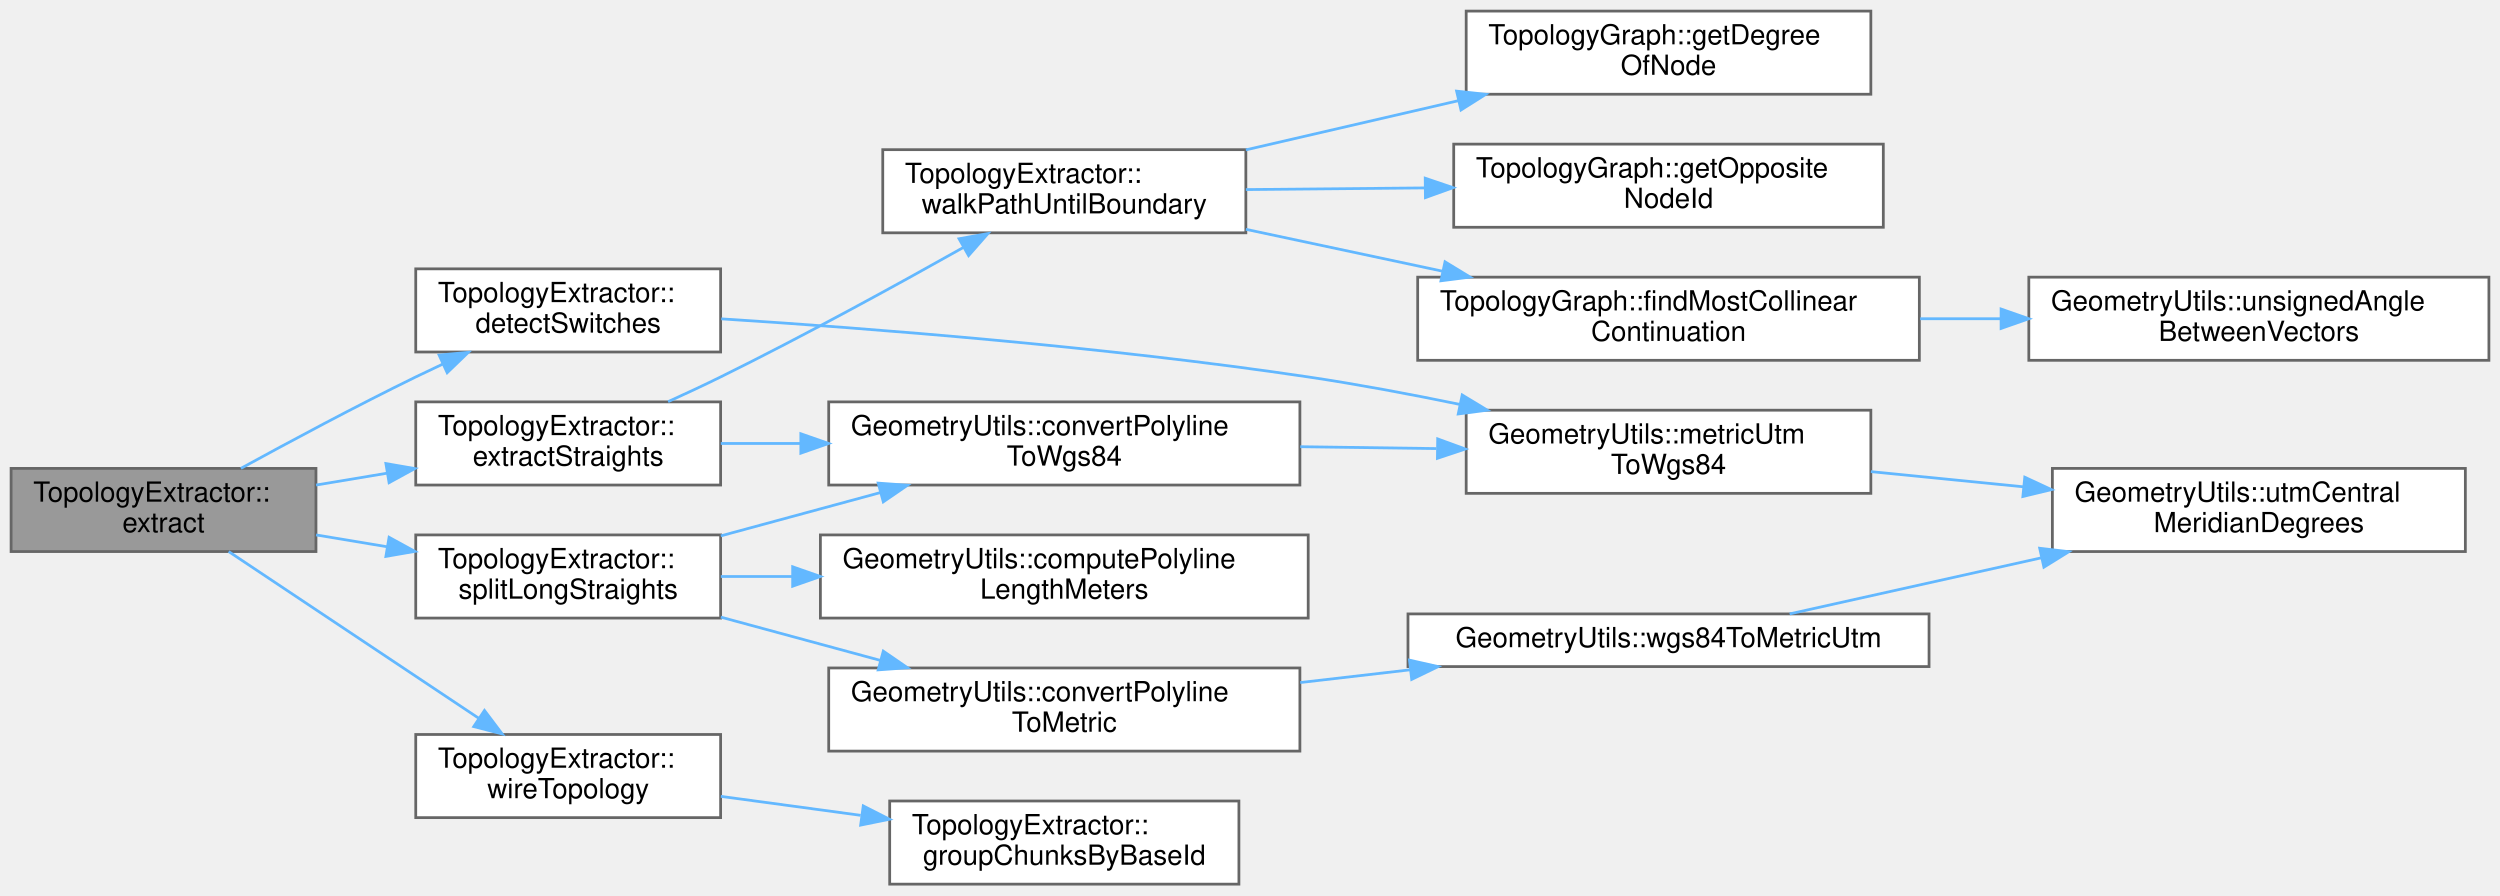
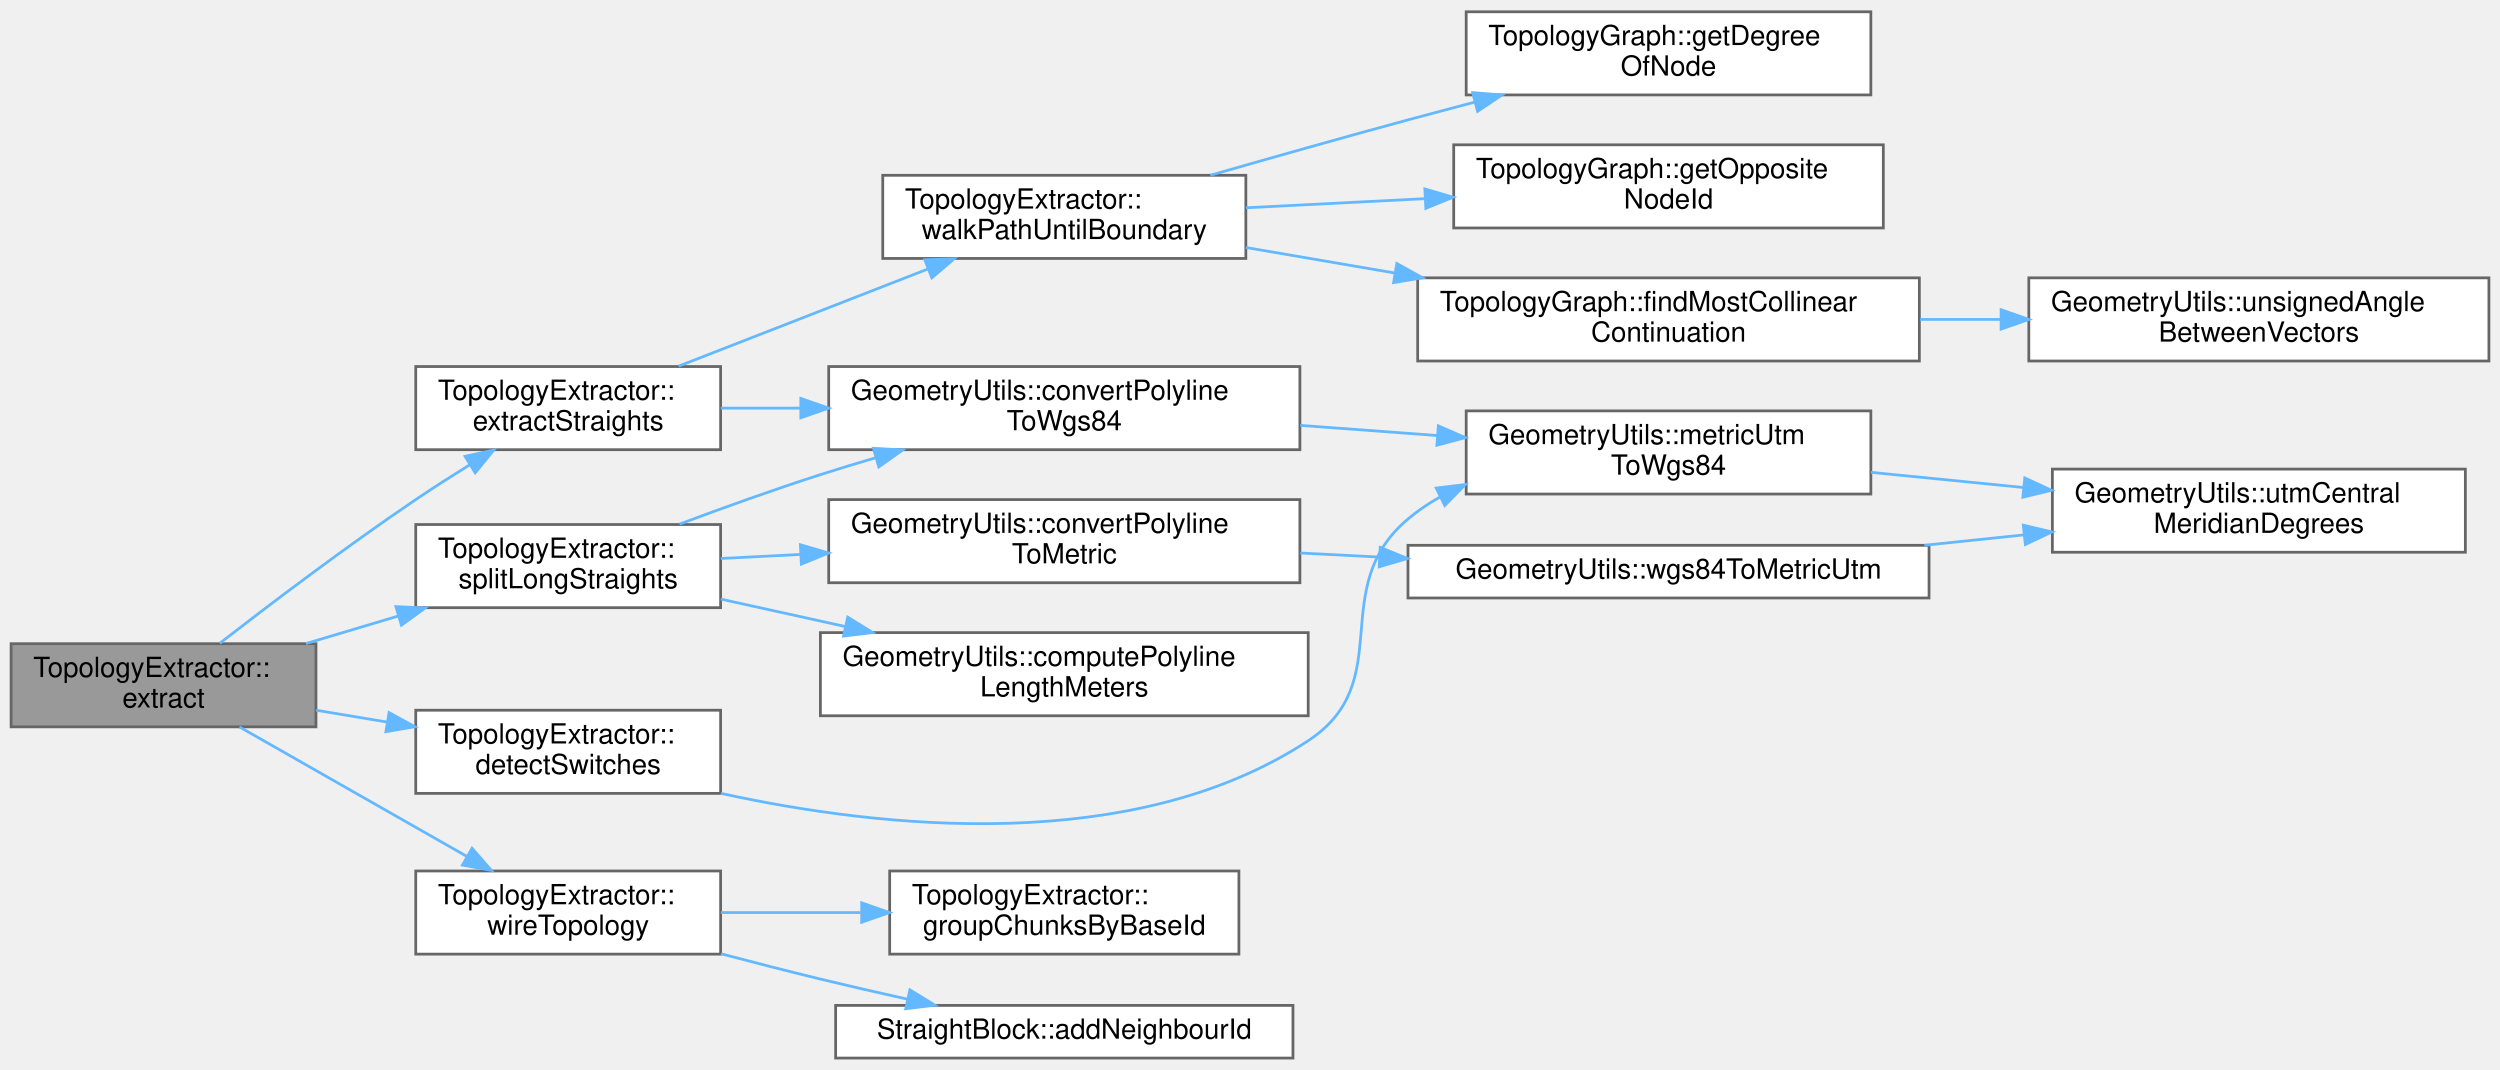
- <svg xmlns="http://www.w3.org/2000/svg" xmlns:xlink="http://www.w3.org/1999/xlink" width="902pt" height="323pt" viewBox="0.00 0.00 902.00 323.00">
-   <g id="graph0" class="graph" transform="scale(1 1) rotate(0) translate(4 319)">
+ <svg xmlns="http://www.w3.org/2000/svg" xmlns:xlink="http://www.w3.org/1999/xlink" width="902pt" height="386pt" viewBox="0.00 0.00 902.00 385.50">
+   <g id="graph0" class="graph" transform="scale(1 1) rotate(0) translate(4 381.5)">
    <g id="Node000001" class="node">
      <g id="a_Node000001">
        <a xlink:title="Exécute les phases 3, 4, 5a et 5b et retourne le résultat.">
-           <polygon fill="#999999" stroke="#666666" points="110,-150 0,-150 0,-120 110,-120 110,-150" />
-           <text text-anchor="start" x="8" y="-138" font-family="Helvetica,sans-Serif" font-size="10.00">TopologyExtractor::</text>
-           <text text-anchor="middle" x="55" y="-127" font-family="Helvetica,sans-Serif" font-size="10.00">extract</text>
+           <polygon fill="#999999" stroke="#666666" points="110,-149.5 0,-149.5 0,-119.5 110,-119.5 110,-149.5" />
+           <text text-anchor="start" x="8" y="-137.5" font-family="Helvetica,sans-Serif" font-size="10.00">TopologyExtractor::</text>
+           <text text-anchor="middle" x="55" y="-126.5" font-family="Helvetica,sans-Serif" font-size="10.00">extract</text>
        </a>
      </g>
    </g>
    <g id="Node000002" class="node">
      <g id="a_Node000002">
        <a xlink:href="classTopologyExtractor.html#abfb30b40b7194303e6c828d802dd1175" target="_top" xlink:title=" ">
-           <polygon fill="white" stroke="#666666" points="256,-222 146,-222 146,-192 256,-192 256,-222" />
-           <text text-anchor="start" x="154" y="-210" font-family="Helvetica,sans-Serif" font-size="10.00">TopologyExtractor::</text>
-           <text text-anchor="middle" x="201" y="-199" font-family="Helvetica,sans-Serif" font-size="10.00">detectSwitches</text>
+           <polygon fill="white" stroke="#666666" points="256,-125.5 146,-125.5 146,-95.5 256,-95.5 256,-125.5" />
+           <text text-anchor="start" x="154" y="-113.5" font-family="Helvetica,sans-Serif" font-size="10.00">TopologyExtractor::</text>
+           <text text-anchor="middle" x="201" y="-102.5" font-family="Helvetica,sans-Serif" font-size="10.00">detectSwitches</text>
        </a>
      </g>
    </g>
    <g id="edge1_Node000001_Node000002" class="edge">
      <g id="a_edge1_Node000001_Node000002">
        <a xlink:title=" ">
-           <path fill="none" stroke="#63b8ff" d="M82.91,-150.01C100.66,-159.74 124.52,-172.51 146,-183 149.14,-184.53 152.4,-186.08 155.69,-187.61" />
-           <polygon fill="#63b8ff" stroke="#63b8ff" points="154.42,-190.89 164.97,-191.87 157.34,-184.52 154.42,-190.89" />
+           <path fill="none" stroke="#63b8ff" d="M110.03,-125.5C118.4,-124.1 127.13,-122.65 135.7,-121.22" />
+           <polygon fill="#63b8ff" stroke="#63b8ff" points="136.38,-124.65 145.67,-119.56 135.23,-117.75 136.38,-124.65" />
        </a>
      </g>
    </g>
    <g id="Node000005" class="node">
      <g id="a_Node000005">
        <a xlink:href="classTopologyExtractor.html#a8003022ac7f09c074969ec22d3305429" target="_top" xlink:title=" ">
-           <polygon fill="white" stroke="#666666" points="256,-174 146,-174 146,-144 256,-144 256,-174" />
-           <text text-anchor="start" x="154" y="-162" font-family="Helvetica,sans-Serif" font-size="10.00">TopologyExtractor::</text>
-           <text text-anchor="middle" x="201" y="-151" font-family="Helvetica,sans-Serif" font-size="10.00">extractStraights</text>
+           <polygon fill="white" stroke="#666666" points="256,-249.5 146,-249.5 146,-219.5 256,-219.5 256,-249.5" />
+           <text text-anchor="start" x="154" y="-237.5" font-family="Helvetica,sans-Serif" font-size="10.00">TopologyExtractor::</text>
+           <text text-anchor="middle" x="201" y="-226.5" font-family="Helvetica,sans-Serif" font-size="10.00">extractStraights</text>
        </a>
      </g>
    </g>
    <g id="edge4_Node000001_Node000005" class="edge">
      <g id="a_edge4_Node000001_Node000005">
        <a xlink:title=" ">
-           <path fill="none" stroke="#63b8ff" d="M110.03,-144C118.4,-145.4 127.13,-146.85 135.7,-148.28" />
-           <polygon fill="#63b8ff" stroke="#63b8ff" points="135.23,-151.75 145.67,-149.94 136.38,-144.85 135.23,-151.75" />
+           <path fill="none" stroke="#63b8ff" d="M75.29,-149.66C93.27,-163.6 120.98,-184.6 146,-201.5 152.2,-205.69 158.91,-209.98 165.44,-214.03" />
+           <polygon fill="#63b8ff" stroke="#63b8ff" points="163.79,-217.12 174.15,-219.36 167.45,-211.15 163.79,-217.12" />
        </a>
      </g>
    </g>
    <g id="Node000012" class="node">
      <g id="a_Node000012">
        <a xlink:href="classTopologyExtractor.html#a8fe29fd6ba117f652d0e545869a99c61" target="_top" xlink:title=" ">
-           <polygon fill="white" stroke="#666666" points="256,-126 146,-126 146,-96 256,-96 256,-126" />
-           <text text-anchor="start" x="154" y="-114" font-family="Helvetica,sans-Serif" font-size="10.00">TopologyExtractor::</text>
-           <text text-anchor="middle" x="201" y="-103" font-family="Helvetica,sans-Serif" font-size="10.00">splitLongStraights</text>
+           <polygon fill="white" stroke="#666666" points="256,-192.5 146,-192.5 146,-162.5 256,-162.5 256,-192.5" />
+           <text text-anchor="start" x="154" y="-180.5" font-family="Helvetica,sans-Serif" font-size="10.00">TopologyExtractor::</text>
+           <text text-anchor="middle" x="201" y="-169.5" font-family="Helvetica,sans-Serif" font-size="10.00">splitLongStraights</text>
        </a>
      </g>
    </g>
    <g id="edge12_Node000001_Node000012" class="edge">
      <g id="a_edge12_Node000001_Node000012">
        <a xlink:title=" ">
-           <path fill="none" stroke="#63b8ff" d="M110.03,-126C118.4,-124.6 127.13,-123.15 135.7,-121.72" />
-           <polygon fill="#63b8ff" stroke="#63b8ff" points="136.38,-125.15 145.67,-120.06 135.23,-118.25 136.38,-125.15" />
+           <path fill="none" stroke="#63b8ff" d="M106.36,-149.54C117.15,-152.76 128.66,-156.2 139.78,-159.52" />
+           <polygon fill="#63b8ff" stroke="#63b8ff" points="138.84,-162.89 149.42,-162.4 140.84,-156.18 138.84,-162.89" />
        </a>
      </g>
    </g>
    <g id="Node000016" class="node">
      <g id="a_Node000016">
        <a xlink:href="classTopologyExtractor.html#ad16f6760ca59d58d9e37dee7404071d6" target="_top" xlink:title=" ">
-           <polygon fill="white" stroke="#666666" points="256,-54 146,-54 146,-24 256,-24 256,-54" />
-           <text text-anchor="start" x="154" y="-42" font-family="Helvetica,sans-Serif" font-size="10.00">TopologyExtractor::</text>
-           <text text-anchor="middle" x="201" y="-31" font-family="Helvetica,sans-Serif" font-size="10.00">wireTopology</text>
+           <polygon fill="white" stroke="#666666" points="256,-67.5 146,-67.5 146,-37.5 256,-37.5 256,-67.5" />
+           <text text-anchor="start" x="154" y="-55.5" font-family="Helvetica,sans-Serif" font-size="10.00">TopologyExtractor::</text>
+           <text text-anchor="middle" x="201" y="-44.5" font-family="Helvetica,sans-Serif" font-size="10.00">wireTopology</text>
        </a>
      </g>
    </g>
    <g id="edge18_Node000001_Node000016" class="edge">
      <g id="a_edge18_Node000001_Node000016">
        <a xlink:title=" ">
-           <path fill="none" stroke="#63b8ff" d="M78.5,-120C102.77,-103.82 141.58,-77.95 168.79,-59.81" />
-           <polygon fill="#63b8ff" stroke="#63b8ff" points="170.8,-62.67 177.18,-54.21 166.92,-56.85 170.8,-62.67" />
+           <path fill="none" stroke="#63b8ff" d="M82.41,-119.46C105.41,-106.37 138.94,-87.27 164.32,-72.82" />
+           <polygon fill="#63b8ff" stroke="#63b8ff" points="166.31,-75.71 173.27,-67.72 162.85,-69.63 166.31,-75.71" />
        </a>
      </g>
    </g>
    <g id="Node000003" class="node">
      <g id="a_Node000003">
        <a xlink:href="classGeometryUtils.html#a0dfa23ddf2d80abfeaeac186ae124fd0" target="_top" xlink:title="Convertit une coordonnée métrique UTM en WGS-84.">
-           <polygon fill="white" stroke="#666666" points="671,-171 525,-171 525,-141 671,-141 671,-171" />
-           <text text-anchor="start" x="533" y="-159" font-family="Helvetica,sans-Serif" font-size="10.00">GeometryUtils::metricUtm</text>
-           <text text-anchor="middle" x="598" y="-148" font-family="Helvetica,sans-Serif" font-size="10.00">ToWgs84</text>
+           <polygon fill="white" stroke="#666666" points="671,-233.5 525,-233.5 525,-203.5 671,-203.5 671,-233.5" />
+           <text text-anchor="start" x="533" y="-221.5" font-family="Helvetica,sans-Serif" font-size="10.00">GeometryUtils::metricUtm</text>
+           <text text-anchor="middle" x="598" y="-210.5" font-family="Helvetica,sans-Serif" font-size="10.00">ToWgs84</text>
        </a>
      </g>
    </g>
    <g id="edge2_Node000002_Node000003" class="edge">
      <g id="a_edge2_Node000002_Node000003">
        <a xlink:title=" ">
-           <path fill="none" stroke="#63b8ff" d="M256.22,-203.96C310.13,-200.51 395.08,-193.88 468,-183 485.85,-180.34 504.95,-176.75 522.84,-173.06" />
-           <polygon fill="#63b8ff" stroke="#63b8ff" points="523.56,-176.49 532.63,-171.01 522.13,-169.64 523.56,-176.49" />
+           <path fill="none" stroke="#63b8ff" d="M256.11,-95.5C313.62,-82.92 404.8,-72.96 468,-114.5 500.58,-135.92 474.19,-169.37 504,-194.5 507.54,-197.48 511.4,-200.1 515.48,-202.4" />
+           <polygon fill="#63b8ff" stroke="#63b8ff" points="514.19,-205.66 524.7,-206.93 517.27,-199.38 514.19,-205.66" />
        </a>
      </g>
    </g>
    <g id="Node000004" class="node">
      <g id="a_Node000004">
        <a xlink:href="classGeometryUtils.html#a0a57b43055d32f595a7c84dbd7d098e3" target="_top" xlink:title="Retourne le méridien central (degrés) d'une zone UTM.">
-           <polygon fill="white" stroke="#666666" points="885.5,-150 736.5,-150 736.5,-120 885.5,-120 885.5,-150" />
-           <text text-anchor="start" x="744.5" y="-138" font-family="Helvetica,sans-Serif" font-size="10.00">GeometryUtils::utmCentral</text>
-           <text text-anchor="middle" x="811" y="-127" font-family="Helvetica,sans-Serif" font-size="10.00">MeridianDegrees</text>
+           <polygon fill="white" stroke="#666666" points="885.5,-212.5 736.5,-212.5 736.5,-182.5 885.5,-182.5 885.5,-212.5" />
+           <text text-anchor="start" x="744.5" y="-200.5" font-family="Helvetica,sans-Serif" font-size="10.00">GeometryUtils::utmCentral</text>
+           <text text-anchor="middle" x="811" y="-189.5" font-family="Helvetica,sans-Serif" font-size="10.00">MeridianDegrees</text>
        </a>
      </g>
    </g>
    <g id="edge3_Node000003_Node000004" class="edge">
      <g id="a_edge3_Node000003_Node000004">
        <a xlink:title=" ">
-           <path fill="none" stroke="#63b8ff" d="M671.02,-148.83C688.75,-147.07 707.89,-145.16 726.12,-143.35" />
-           <polygon fill="#63b8ff" stroke="#63b8ff" points="726.54,-146.82 736.15,-142.35 725.85,-139.86 726.54,-146.82" />
+           <path fill="none" stroke="#63b8ff" d="M671.02,-211.33C688.75,-209.57 707.89,-207.66 726.12,-205.85" />
+           <polygon fill="#63b8ff" stroke="#63b8ff" points="726.54,-209.32 736.15,-204.85 725.85,-202.36 726.54,-209.32" />
        </a>
      </g>
    </g>
    <g id="Node000006" class="node">
      <g id="a_Node000006">
        <a xlink:href="classGeometryUtils.html#aba6963b2f6022f04e51fb716a11e3895" target="_top" xlink:title="Convertit une polyligne métrique UTM en WGS-84.">
-           <polygon fill="white" stroke="#666666" points="465,-174 295,-174 295,-144 465,-144 465,-174" />
-           <text text-anchor="start" x="303" y="-162" font-family="Helvetica,sans-Serif" font-size="10.00">GeometryUtils::convertPolyline</text>
-           <text text-anchor="middle" x="380" y="-151" font-family="Helvetica,sans-Serif" font-size="10.00">ToWgs84</text>
+           <polygon fill="white" stroke="#666666" points="465,-249.5 295,-249.5 295,-219.5 465,-219.5 465,-249.5" />
+           <text text-anchor="start" x="303" y="-237.5" font-family="Helvetica,sans-Serif" font-size="10.00">GeometryUtils::convertPolyline</text>
+           <text text-anchor="middle" x="380" y="-226.5" font-family="Helvetica,sans-Serif" font-size="10.00">ToWgs84</text>
        </a>
      </g>
    </g>
    <g id="edge5_Node000005_Node000006" class="edge">
      <g id="a_edge5_Node000005_Node000006">
        <a xlink:title=" ">
-           <path fill="none" stroke="#63b8ff" d="M256.07,-159C265.2,-159 274.91,-159 284.71,-159" />
-           <polygon fill="#63b8ff" stroke="#63b8ff" points="284.94,-162.5 294.94,-159 284.94,-155.5 284.94,-162.5" />
+           <path fill="none" stroke="#63b8ff" d="M256.07,-234.5C265.2,-234.5 274.91,-234.5 284.71,-234.5" />
+           <polygon fill="#63b8ff" stroke="#63b8ff" points="284.94,-238 294.94,-234.5 284.94,-231 284.94,-238" />
        </a>
      </g>
    </g>
    <g id="Node000007" class="node">
      <g id="a_Node000007">
        <a xlink:href="classTopologyExtractor.html#a27bf51ac35232011f385f6d426b4ee89" target="_top" xlink:title="Marche le graphe depuis startNodeId le long de incomingEdgeId jusqu'au prochain nœud frontière.">
-           <polygon fill="white" stroke="#666666" points="445.5,-265 314.5,-265 314.5,-235 445.5,-235 445.5,-265" />
-           <text text-anchor="start" x="322.5" y="-253" font-family="Helvetica,sans-Serif" font-size="10.00">TopologyExtractor::</text>
-           <text text-anchor="middle" x="380" y="-242" font-family="Helvetica,sans-Serif" font-size="10.00">walkPathUntilBoundary</text>
+           <polygon fill="white" stroke="#666666" points="445.5,-318.5 314.5,-318.5 314.5,-288.5 445.5,-288.5 445.5,-318.5" />
+           <text text-anchor="start" x="322.5" y="-306.5" font-family="Helvetica,sans-Serif" font-size="10.00">TopologyExtractor::</text>
+           <text text-anchor="middle" x="380" y="-295.5" font-family="Helvetica,sans-Serif" font-size="10.00">walkPathUntilBoundary</text>
        </a>
      </g>
    </g>
    <g id="edge7_Node000005_Node000007" class="edge">
      <g id="a_edge7_Node000005_Node000007">
        <a xlink:title=" ">
-           <path fill="none" stroke="#63b8ff" d="M237.05,-174.08C243.4,-176.96 249.93,-180 256,-183 285.97,-197.79 319.21,-216.01 343.58,-229.72" />
-           <polygon fill="#63b8ff" stroke="#63b8ff" points="342.02,-232.86 352.45,-234.73 345.47,-226.77 342.02,-232.86" />
+           <path fill="none" stroke="#63b8ff" d="M240.84,-249.64C267.24,-259.93 302.36,-273.62 330.58,-284.62" />
+           <polygon fill="#63b8ff" stroke="#63b8ff" points="329.66,-288.02 340.25,-288.39 332.2,-281.5 329.66,-288.02" />
        </a>
      </g>
    </g>
    <g id="edge6_Node000006_Node000003" class="edge">
      <g id="a_edge6_Node000006_Node000003">
        <a xlink:title=" ">
-           <path fill="none" stroke="#63b8ff" d="M465.13,-157.83C481.26,-157.61 498.14,-157.37 514.23,-157.15" />
-           <polygon fill="#63b8ff" stroke="#63b8ff" points="514.72,-160.64 524.67,-157 514.62,-153.64 514.72,-160.64" />
+           <path fill="none" stroke="#63b8ff" d="M465.13,-228.27C481.41,-227.06 498.46,-225.8 514.68,-224.6" />
+           <polygon fill="#63b8ff" stroke="#63b8ff" points="514.95,-228.09 524.67,-223.86 514.44,-221.11 514.95,-228.09" />
        </a>
      </g>
    </g>
    <g id="Node000008" class="node">
      <g id="a_Node000008">
        <a xlink:href="classTopologyGraph.html#a07cb1a1808c40751d01dd7d43d335024" target="_top" xlink:title="Retourne l'arête sortante en atNodeId la plus colinéaire à incomingEdgeId.">
-           <polygon fill="white" stroke="#666666" points="688.5,-219 507.5,-219 507.5,-189 688.5,-189 688.5,-219" />
-           <text text-anchor="start" x="515.5" y="-207" font-family="Helvetica,sans-Serif" font-size="10.00">TopologyGraph::findMostCollinear</text>
-           <text text-anchor="middle" x="598" y="-196" font-family="Helvetica,sans-Serif" font-size="10.00">Continuation</text>
+           <polygon fill="white" stroke="#666666" points="688.5,-281.5 507.5,-281.5 507.5,-251.5 688.5,-251.5 688.5,-281.5" />
+           <text text-anchor="start" x="515.5" y="-269.5" font-family="Helvetica,sans-Serif" font-size="10.00">TopologyGraph::findMostCollinear</text>
+           <text text-anchor="middle" x="598" y="-258.5" font-family="Helvetica,sans-Serif" font-size="10.00">Continuation</text>
        </a>
      </g>
    </g>
    <g id="edge8_Node000007_Node000008" class="edge">
      <g id="a_edge8_Node000007_Node000008">
        <a xlink:title=" ">
-           <path fill="none" stroke="#63b8ff" d="M445.51,-236.26C467.81,-231.51 493.08,-226.13 516.5,-221.14" />
-           <polygon fill="#63b8ff" stroke="#63b8ff" points="517.36,-224.54 526.41,-219.03 515.9,-217.69 517.36,-224.54" />
+           <path fill="none" stroke="#63b8ff" d="M445.51,-292.45C462.4,-289.56 480.99,-286.37 499.19,-283.25" />
+           <polygon fill="#63b8ff" stroke="#63b8ff" points="499.98,-286.67 509.25,-281.53 498.8,-279.77 499.98,-286.67" />
        </a>
      </g>
    </g>
    <g id="Node000010" class="node">
      <g id="a_Node000010">
        <a xlink:href="classTopologyGraph.html#a7c086df2f9774459710f88d37158b745" target="_top" xlink:title="Retourne le degré d'un nœud (nombre d'arêtes incidentes).">
-           <polygon fill="white" stroke="#666666" points="671,-315 525,-315 525,-285 671,-285 671,-315" />
-           <text text-anchor="start" x="533" y="-303" font-family="Helvetica,sans-Serif" font-size="10.00">TopologyGraph::getDegree</text>
-           <text text-anchor="middle" x="598" y="-292" font-family="Helvetica,sans-Serif" font-size="10.00">OfNode</text>
+           <polygon fill="white" stroke="#666666" points="671,-377.5 525,-377.5 525,-347.5 671,-347.5 671,-377.5" />
+           <text text-anchor="start" x="533" y="-365.5" font-family="Helvetica,sans-Serif" font-size="10.00">TopologyGraph::getDegree</text>
+           <text text-anchor="middle" x="598" y="-354.5" font-family="Helvetica,sans-Serif" font-size="10.00">OfNode</text>
        </a>
      </g>
    </g>
    <g id="edge10_Node000007_Node000010" class="edge">
      <g id="a_edge10_Node000007_Node000010">
        <a xlink:title=" ">
-           <path fill="none" stroke="#63b8ff" d="M445.51,-264.93C469.66,-270.52 497.28,-276.92 522.27,-282.7" />
-           <polygon fill="#63b8ff" stroke="#63b8ff" points="521.54,-286.12 532.07,-284.97 523.12,-279.31 521.54,-286.12" />
+           <path fill="none" stroke="#63b8ff" d="M432.69,-318.51C454.64,-324.81 480.54,-332.14 504,-338.5 511.78,-340.61 519.94,-342.78 528.05,-344.91" />
+           <polygon fill="#63b8ff" stroke="#63b8ff" points="527.34,-348.34 537.9,-347.48 529.11,-341.57 527.34,-348.34" />
        </a>
      </g>
    </g>
    <g id="Node000011" class="node">
      <g id="a_Node000011">
        <a xlink:href="classTopologyGraph.html#aada47ec2c5b5ebc4ccf72b4b4c4f5e01" target="_top" xlink:title="Retourne l'ID du nœud de l'autre extrémité d'une arête.">
-           <polygon fill="white" stroke="#666666" points="675.5,-267 520.5,-267 520.5,-237 675.5,-237 675.5,-267" />
-           <text text-anchor="start" x="528.5" y="-255" font-family="Helvetica,sans-Serif" font-size="10.00">TopologyGraph::getOpposite</text>
-           <text text-anchor="middle" x="598" y="-244" font-family="Helvetica,sans-Serif" font-size="10.00">NodeId</text>
+           <polygon fill="white" stroke="#666666" points="675.5,-329.5 520.5,-329.5 520.5,-299.5 675.5,-299.5 675.5,-329.5" />
+           <text text-anchor="start" x="528.5" y="-317.5" font-family="Helvetica,sans-Serif" font-size="10.00">TopologyGraph::getOpposite</text>
+           <text text-anchor="middle" x="598" y="-306.5" font-family="Helvetica,sans-Serif" font-size="10.00">NodeId</text>
        </a>
      </g>
    </g>
    <g id="edge11_Node000007_Node000011" class="edge">
      <g id="a_edge11_Node000007_Node000011">
        <a xlink:title=" ">
-           <path fill="none" stroke="#63b8ff" d="M445.51,-250.6C465.8,-250.79 488.54,-251 510.11,-251.2" />
-           <polygon fill="#63b8ff" stroke="#63b8ff" points="510.22,-254.7 520.25,-251.29 510.29,-247.7 510.22,-254.7" />
+           <path fill="none" stroke="#63b8ff" d="M445.51,-306.79C465.8,-307.82 488.54,-308.98 510.11,-310.07" />
+           <polygon fill="#63b8ff" stroke="#63b8ff" points="510.09,-313.58 520.25,-310.59 510.44,-306.59 510.09,-313.58" />
        </a>
      </g>
    </g>
    <g id="Node000009" class="node">
      <g id="a_Node000009">
        <a xlink:href="classGeometryUtils.html#aa07ef087c8f85eb14e28f69875ecf41f" target="_top" xlink:title="Calcule l'angle non-signé (radians) entre deux vecteurs 2-D.">
-           <polygon fill="white" stroke="#666666" points="894,-219 728,-219 728,-189 894,-189 894,-219" />
-           <text text-anchor="start" x="736" y="-207" font-family="Helvetica,sans-Serif" font-size="10.00">GeometryUtils::unsignedAngle</text>
-           <text text-anchor="middle" x="811" y="-196" font-family="Helvetica,sans-Serif" font-size="10.00">BetweenVectors</text>
+           <polygon fill="white" stroke="#666666" points="894,-281.5 728,-281.5 728,-251.5 894,-251.5 894,-281.5" />
+           <text text-anchor="start" x="736" y="-269.5" font-family="Helvetica,sans-Serif" font-size="10.00">GeometryUtils::unsignedAngle</text>
+           <text text-anchor="middle" x="811" y="-258.5" font-family="Helvetica,sans-Serif" font-size="10.00">BetweenVectors</text>
        </a>
      </g>
    </g>
    <g id="edge9_Node000008_Node000009" class="edge">
      <g id="a_edge9_Node000008_Node000009">
        <a xlink:title=" ">
-           <path fill="none" stroke="#63b8ff" d="M688.79,-204C698.45,-204 708.28,-204 717.96,-204" />
-           <polygon fill="#63b8ff" stroke="#63b8ff" points="717.99,-207.5 727.99,-204 717.99,-200.5 717.99,-207.5" />
+           <path fill="none" stroke="#63b8ff" d="M688.79,-266.5C698.45,-266.5 708.28,-266.5 717.96,-266.5" />
+           <polygon fill="#63b8ff" stroke="#63b8ff" points="717.99,-270 727.99,-266.5 717.99,-263 717.99,-270" />
        </a>
      </g>
    </g>
    <g id="edge17_Node000012_Node000006" class="edge">
      <g id="a_edge17_Node000012_Node000006">
        <a xlink:title=" ">
-           <path fill="none" stroke="#63b8ff" d="M256.07,-125.66C274.25,-130.59 294.73,-136.15 313.68,-141.29" />
-           <polygon fill="#63b8ff" stroke="#63b8ff" points="312.86,-144.69 323.43,-143.93 314.69,-137.93 312.86,-144.69" />
+           <path fill="none" stroke="#63b8ff" d="M241.19,-192.66C256.88,-198.53 275.2,-205.11 292,-210.5 298.42,-212.56 305.13,-214.6 311.86,-216.58" />
+           <polygon fill="#63b8ff" stroke="#63b8ff" points="311.13,-220.01 321.71,-219.42 313.07,-213.28 311.13,-220.01" />
        </a>
      </g>
    </g>
    <g id="Node000013" class="node">
      <g id="a_Node000013">
        <a xlink:href="classGeometryUtils.html#a95a8eb25c216b5416111a5b2f18ebb5f" target="_top" xlink:title="Calcule la longueur planaire totale d'une polyligne métrique.">
-           <polygon fill="white" stroke="#666666" points="468,-126 292,-126 292,-96 468,-96 468,-126" />
-           <text text-anchor="start" x="300" y="-114" font-family="Helvetica,sans-Serif" font-size="10.00">GeometryUtils::computePolyline</text>
-           <text text-anchor="middle" x="380" y="-103" font-family="Helvetica,sans-Serif" font-size="10.00">LengthMeters</text>
+           <polygon fill="white" stroke="#666666" points="468,-153.5 292,-153.5 292,-123.5 468,-123.5 468,-153.5" />
+           <text text-anchor="start" x="300" y="-141.5" font-family="Helvetica,sans-Serif" font-size="10.00">GeometryUtils::computePolyline</text>
+           <text text-anchor="middle" x="380" y="-130.5" font-family="Helvetica,sans-Serif" font-size="10.00">LengthMeters</text>
        </a>
      </g>
    </g>
    <g id="edge13_Node000012_Node000013" class="edge">
      <g id="a_edge13_Node000012_Node000013">
        <a xlink:title=" ">
-           <path fill="none" stroke="#63b8ff" d="M256.07,-111C264.34,-111 273.09,-111 281.95,-111" />
-           <polygon fill="#63b8ff" stroke="#63b8ff" points="281.99,-114.5 291.99,-111 281.99,-107.5 281.99,-114.5" />
+           <path fill="none" stroke="#63b8ff" d="M256.07,-165.59C270.25,-162.46 285.82,-159.03 300.98,-155.69" />
+           <polygon fill="#63b8ff" stroke="#63b8ff" points="301.85,-159.08 310.86,-153.51 300.34,-152.25 301.85,-159.08" />
        </a>
      </g>
    </g>
    <g id="Node000014" class="node">
      <g id="a_Node000014">
        <a xlink:href="classGeometryUtils.html#aa06e19f5aae6fce3108b2fcfc709fc53" target="_top" xlink:title="Convertit une polyligne WGS-84 en coordonnées métriques UTM.">
-           <polygon fill="white" stroke="#666666" points="465,-78 295,-78 295,-48 465,-48 465,-78" />
-           <text text-anchor="start" x="303" y="-66" font-family="Helvetica,sans-Serif" font-size="10.00">GeometryUtils::convertPolyline</text>
-           <text text-anchor="middle" x="380" y="-55" font-family="Helvetica,sans-Serif" font-size="10.00">ToMetric</text>
+           <polygon fill="white" stroke="#666666" points="465,-201.5 295,-201.5 295,-171.5 465,-171.5 465,-201.5" />
+           <text text-anchor="start" x="303" y="-189.5" font-family="Helvetica,sans-Serif" font-size="10.00">GeometryUtils::convertPolyline</text>
+           <text text-anchor="middle" x="380" y="-178.5" font-family="Helvetica,sans-Serif" font-size="10.00">ToMetric</text>
        </a>
      </g>
    </g>
    <g id="edge14_Node000012_Node000014" class="edge">
      <g id="a_edge14_Node000012_Node000014">
        <a xlink:title=" ">
-           <path fill="none" stroke="#63b8ff" d="M256.07,-96.34C274.25,-91.41 294.73,-85.85 313.68,-80.71" />
-           <polygon fill="#63b8ff" stroke="#63b8ff" points="314.69,-84.07 323.43,-78.07 312.86,-77.31 314.69,-84.07" />
+           <path fill="none" stroke="#63b8ff" d="M256.07,-180.25C265.2,-180.71 274.91,-181.21 284.71,-181.71" />
+           <polygon fill="#63b8ff" stroke="#63b8ff" points="284.78,-185.21 294.94,-182.23 285.13,-178.22 284.78,-185.21" />
        </a>
      </g>
    </g>
    <g id="Node000015" class="node">
      <g id="a_Node000015">
        <a xlink:href="classGeometryUtils.html#abcb43f3e49607318e07012e902febfdb" target="_top" xlink:title="Convertit une coordonnée WGS-84 en mètres UTM.">
-           <polygon fill="white" stroke="#666666" points="692,-97.5 504,-97.5 504,-78.5 692,-78.5 692,-97.5" />
-           <text text-anchor="middle" x="598" y="-85.5" font-family="Helvetica,sans-Serif" font-size="10.00">GeometryUtils::wgs84ToMetricUtm</text>
+           <polygon fill="white" stroke="#666666" points="692,-185 504,-185 504,-166 692,-166 692,-185" />
+           <text text-anchor="middle" x="598" y="-173" font-family="Helvetica,sans-Serif" font-size="10.00">GeometryUtils::wgs84ToMetricUtm</text>
        </a>
      </g>
    </g>
    <g id="edge15_Node000014_Node000015" class="edge">
      <g id="a_edge15_Node000014_Node000015">
        <a xlink:title=" ">
-           <path fill="none" stroke="#63b8ff" d="M465.13,-72.74C478.16,-74.24 491.67,-75.81 504.86,-77.34" />
-           <polygon fill="#63b8ff" stroke="#63b8ff" points="504.54,-80.82 514.87,-78.49 505.34,-73.87 504.54,-80.82" />
+           <path fill="none" stroke="#63b8ff" d="M465.13,-182.22C474.44,-181.74 483.99,-181.25 493.51,-180.77" />
+           <polygon fill="#63b8ff" stroke="#63b8ff" points="493.98,-184.25 503.79,-180.25 493.63,-177.26 493.98,-184.25" />
        </a>
      </g>
    </g>
    <g id="edge16_Node000015_Node000004" class="edge">
      <g id="a_edge16_Node000015_Node000004">
        <a xlink:title=" ">
-           <path fill="none" stroke="#63b8ff" d="M641.7,-97.51C667.78,-103.32 701.9,-110.92 732.61,-117.76" />
-           <polygon fill="#63b8ff" stroke="#63b8ff" points="731.92,-121.19 742.44,-119.95 733.44,-114.36 731.92,-121.19" />
+           <path fill="none" stroke="#63b8ff" d="M690.32,-185.02C702.21,-186.26 714.34,-187.53 726.1,-188.75" />
+           <polygon fill="#63b8ff" stroke="#63b8ff" points="726.01,-192.26 736.32,-189.82 726.74,-185.3 726.01,-192.26" />
        </a>
      </g>
    </g>
    <g id="Node000017" class="node">
      <g id="a_Node000017">
-         <a xlink:href="classTopologyExtractor.html#a5f368f1d09c07d020c41711ffd3eb507" target="_top" xlink:title="Regroupe les IDs de morceaux par ID de base (ex. &quot;s/0&quot; → [&quot;s/0&quot;,&quot;s/0_c1&quot;]).">
-           <polygon fill="white" stroke="#666666" points="443,-30 317,-30 317,0 443,0 443,-30" />
-           <text text-anchor="start" x="325" y="-18" font-family="Helvetica,sans-Serif" font-size="10.00">TopologyExtractor::</text>
-           <text text-anchor="middle" x="380" y="-7" font-family="Helvetica,sans-Serif" font-size="10.00">groupChunksByBaseId</text>
+         <a xlink:href="classStraightBlock.html#a31992cb0d660a2be22d99615c4be8c23" target="_top" xlink:title="Ajoute un voisin en maintenant l'ordre lexicographique. Pas de doublon.">
+           <polygon fill="white" stroke="#666666" points="462.5,-19 297.5,-19 297.5,0 462.5,0 462.5,-19" />
+           <text text-anchor="middle" x="380" y="-7" font-family="Helvetica,sans-Serif" font-size="10.00">StraightBlock::addNeighbourId</text>
        </a>
      </g>
    </g>
    <g id="edge19_Node000016_Node000017" class="edge">
      <g id="a_edge19_Node000016_Node000017">
        <a xlink:title=" ">
-           <path fill="none" stroke="#63b8ff" d="M256.07,-31.67C271.98,-29.51 289.65,-27.12 306.52,-24.83" />
-           <polygon fill="#63b8ff" stroke="#63b8ff" points="307.46,-28.23 316.9,-23.42 306.52,-21.3 307.46,-28.23" />
+           <path fill="none" stroke="#63b8ff" d="M256.15,-37.63C267.94,-34.51 280.37,-31.32 292,-28.5 302.13,-26.04 312.97,-23.56 323.43,-21.24" />
+           <polygon fill="#63b8ff" stroke="#63b8ff" points="324.29,-24.63 333.31,-19.07 322.79,-17.8 324.29,-24.63" />
+         </a>
+       </g>
+     </g>
+     <g id="Node000018" class="node">
+       <g id="a_Node000018">
+         <a xlink:href="classTopologyExtractor.html#a5f368f1d09c07d020c41711ffd3eb507" target="_top" xlink:title="Regroupe les IDs de morceaux par ID de base (ex. &quot;s/0&quot; → [&quot;s/0&quot;,&quot;s/0_c1&quot;]).">
+           <polygon fill="white" stroke="#666666" points="443,-67.5 317,-67.5 317,-37.5 443,-37.5 443,-67.5" />
+           <text text-anchor="start" x="325" y="-55.5" font-family="Helvetica,sans-Serif" font-size="10.00">TopologyExtractor::</text>
+           <text text-anchor="middle" x="380" y="-44.5" font-family="Helvetica,sans-Serif" font-size="10.00">groupChunksByBaseId</text>
+         </a>
+       </g>
+     </g>
+     <g id="edge20_Node000016_Node000018" class="edge">
+       <g id="a_edge20_Node000016_Node000018">
+         <a xlink:title=" ">
+           <path fill="none" stroke="#63b8ff" d="M256.07,-52.5C271.98,-52.5 289.65,-52.5 306.52,-52.5" />
+           <polygon fill="#63b8ff" stroke="#63b8ff" points="306.9,-56 316.9,-52.5 306.9,-49 306.9,-56" />
        </a>
      </g>
    </g>
  </g>
</svg>
